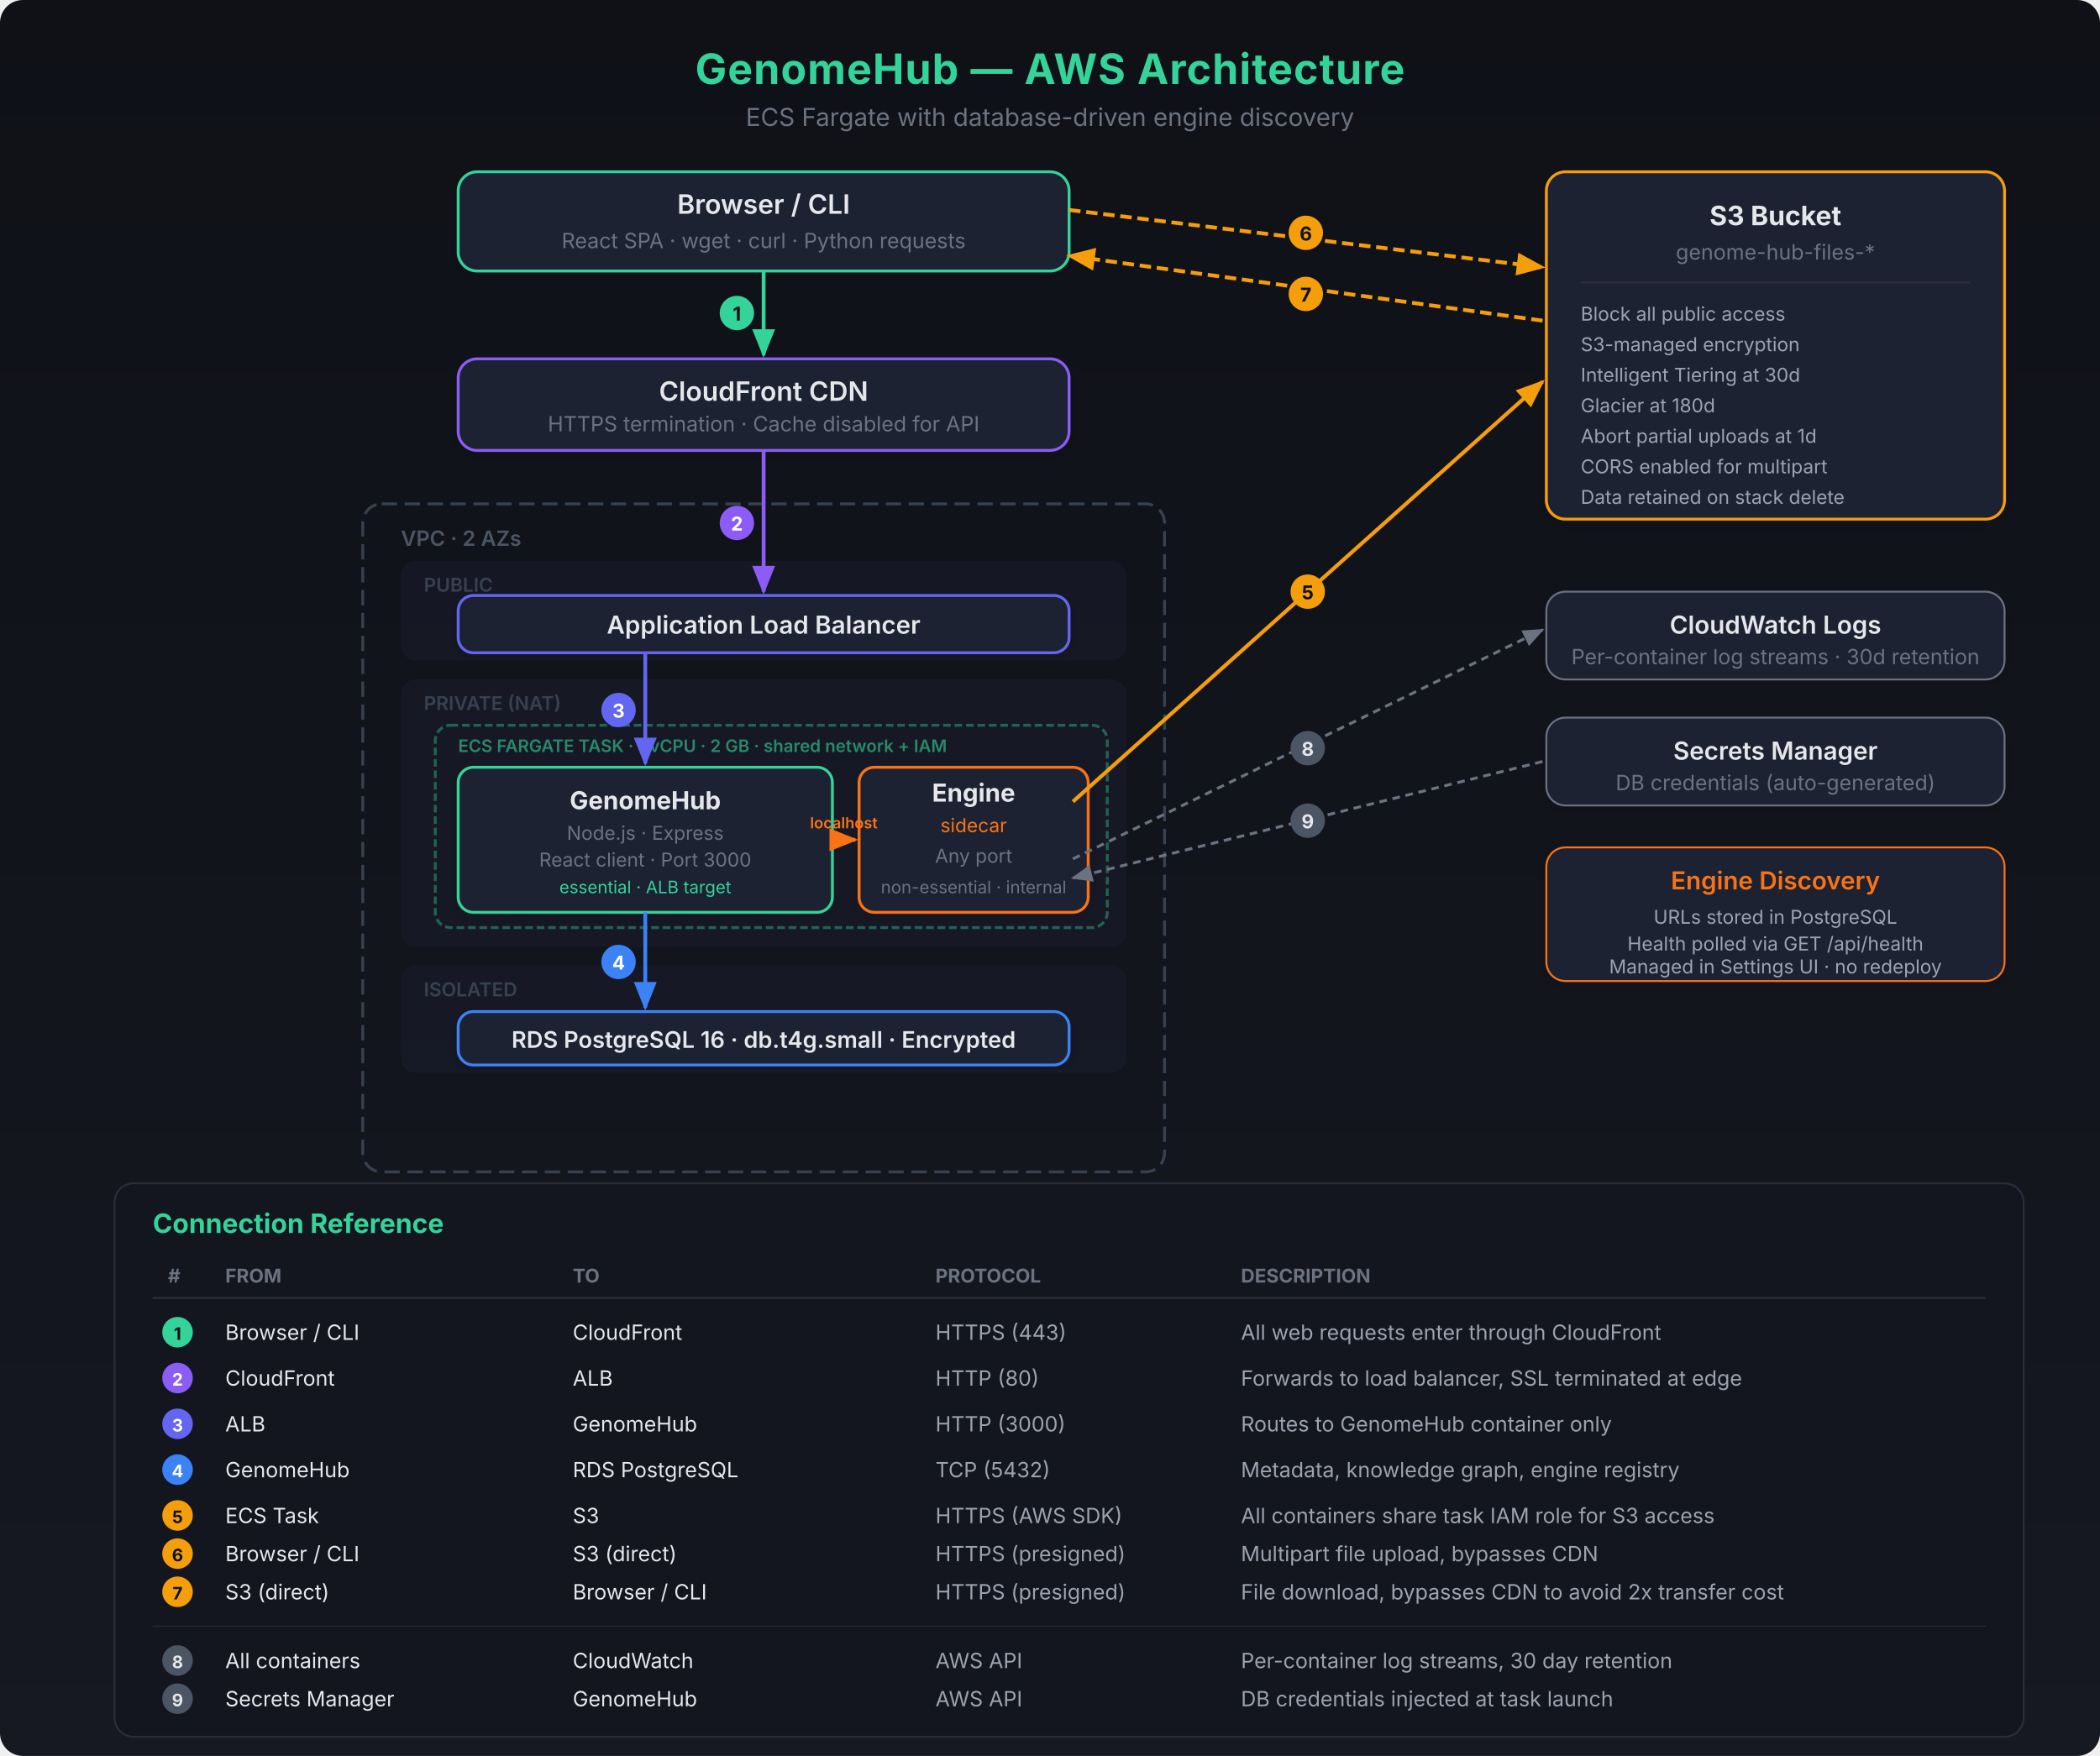
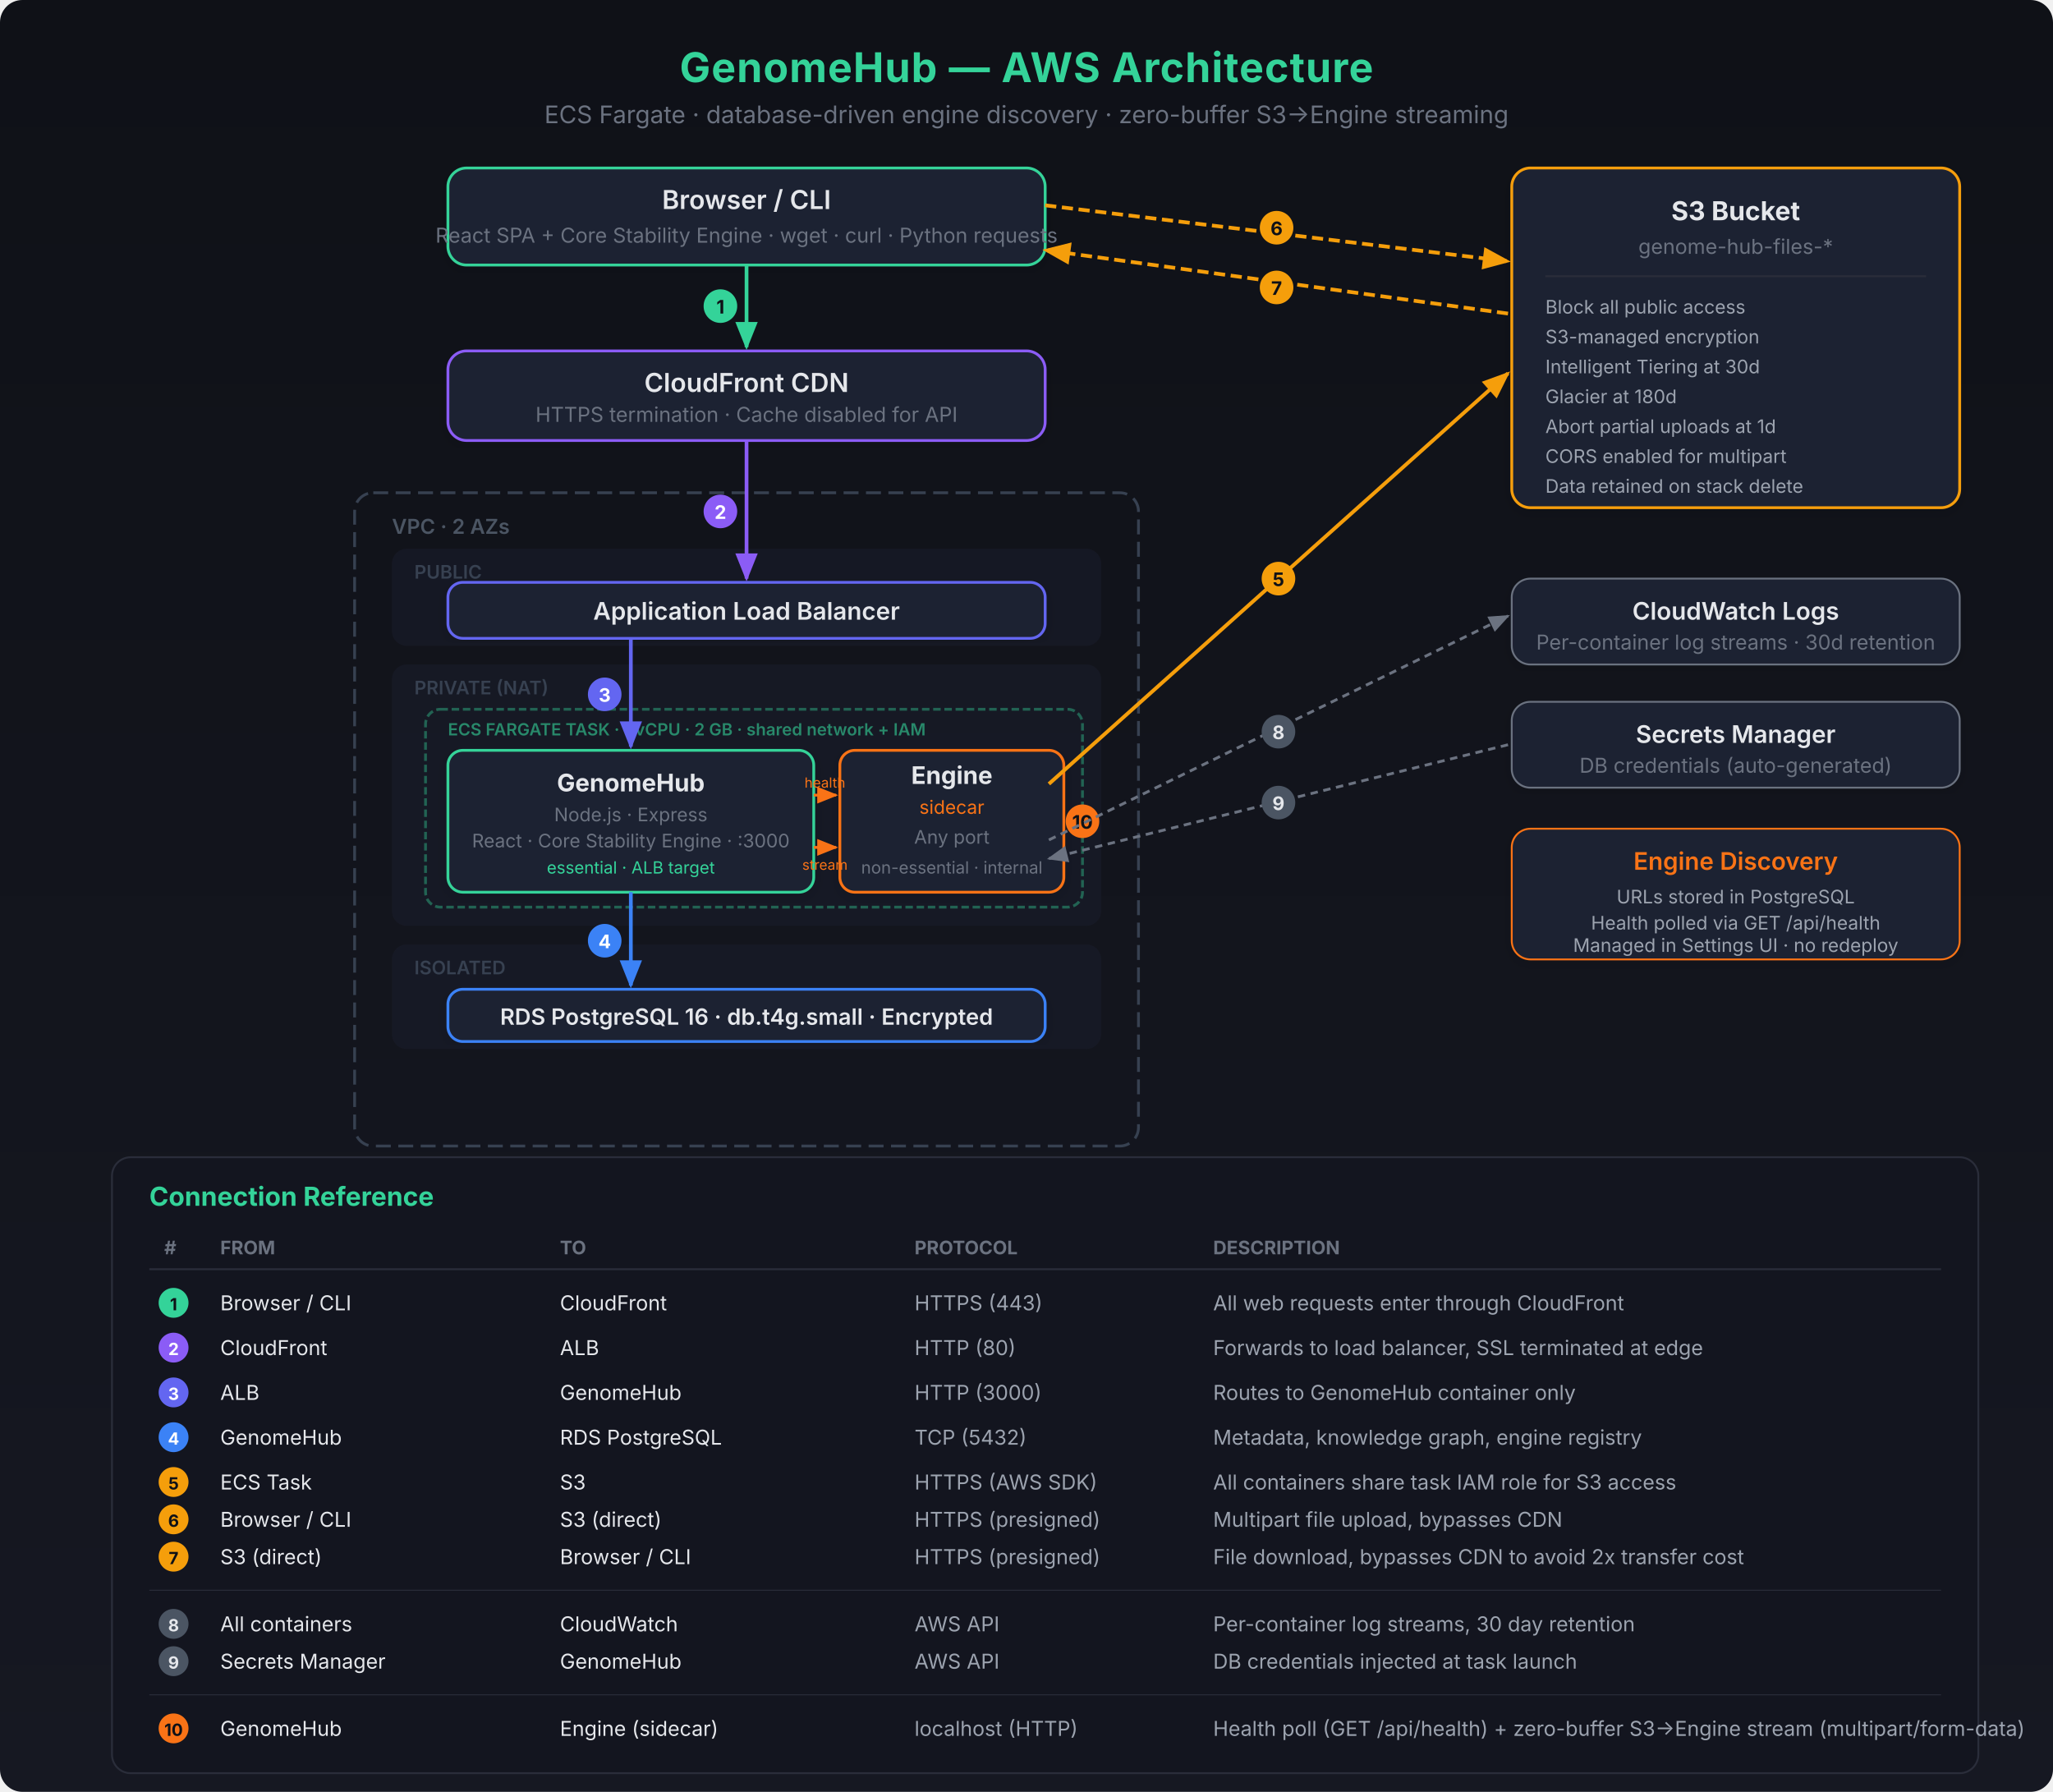
- <svg xmlns="http://www.w3.org/2000/svg" viewBox="0 0 1100 920" font-family="Inter, -apple-system, system-ui, sans-serif">
+ <svg xmlns="http://www.w3.org/2000/svg" viewBox="0 0 1100 960" font-family="Inter, -apple-system, system-ui, sans-serif">
  <defs>
    <filter id="shadow" x="-4%" y="-4%" width="108%" height="112%">
      <feDropShadow dx="0" dy="2" stdDeviation="4" flood-opacity="0.12" />
    </filter>
    <linearGradient id="bgGrad" x1="0" y1="0" x2="0" y2="1">
      <stop offset="0%" stop-color="#0f1117" />
      <stop offset="100%" stop-color="#161822" />
    </linearGradient>
    <marker id="arrowGreen" viewBox="0 0 10 8" refX="9" refY="4" markerWidth="8" markerHeight="6" orient="auto-start-reverse">
      <path d="M 0 0 L 10 4 L 0 8 z" fill="#34d399" />
    </marker>
    <marker id="arrowPurple" viewBox="0 0 10 8" refX="9" refY="4" markerWidth="8" markerHeight="6" orient="auto-start-reverse">
      <path d="M 0 0 L 10 4 L 0 8 z" fill="#8b5cf6" />
    </marker>
    <marker id="arrowIndigo" viewBox="0 0 10 8" refX="9" refY="4" markerWidth="8" markerHeight="6" orient="auto-start-reverse">
      <path d="M 0 0 L 10 4 L 0 8 z" fill="#6366f1" />
    </marker>
    <marker id="arrowBlue" viewBox="0 0 10 8" refX="9" refY="4" markerWidth="8" markerHeight="6" orient="auto-start-reverse">
      <path d="M 0 0 L 10 4 L 0 8 z" fill="#3b82f6" />
    </marker>
    <marker id="arrowYellow" viewBox="0 0 10 8" refX="9" refY="4" markerWidth="8" markerHeight="6" orient="auto-start-reverse">
      <path d="M 0 0 L 10 4 L 0 8 z" fill="#f59e0b" />
    </marker>
    <marker id="arrowGray" viewBox="0 0 10 8" refX="9" refY="4" markerWidth="8" markerHeight="6" orient="auto-start-reverse">
      <path d="M 0 0 L 10 4 L 0 8 z" fill="#6b7280" />
    </marker>
    <marker id="arrowOrange" viewBox="0 0 10 8" refX="9" refY="4" markerWidth="8" markerHeight="6" orient="auto-start-reverse">
      <path d="M 0 0 L 10 4 L 0 8 z" fill="#f97316" />
    </marker>
  </defs>
-   <rect width="1100" height="920" fill="url(#bgGrad)" rx="12" />
+   <rect width="1100" height="960" fill="url(#bgGrad)" rx="12" />
  <text x="550" y="44" text-anchor="middle" fill="#34d399" font-size="22" font-weight="700" letter-spacing="0.5">GenomeHub — AWS Architecture</text>
-   <text x="550" y="66" text-anchor="middle" fill="#6b7280" font-size="13">ECS Fargate with database-driven engine discovery</text>
+   <text x="550" y="66" text-anchor="middle" fill="#6b7280" font-size="13">ECS Fargate · database-driven engine discovery · zero-buffer S3→Engine streaming</text>
  <rect x="240" y="90" width="320" height="52" rx="10" fill="#1e2130" stroke="#34d399" stroke-width="1.5" filter="url(#shadow)" />
  <text x="400" y="112" text-anchor="middle" fill="#e5e7eb" font-size="14" font-weight="600">Browser / CLI</text>
-   <text x="400" y="130" text-anchor="middle" fill="#6b7280" font-size="11">React SPA · wget · curl · Python requests</text>
+   <text x="400" y="130" text-anchor="middle" fill="#6b7280" font-size="11">React SPA + Core Stability Engine · wget · curl · Python requests</text>
  <rect x="240" y="188" width="320" height="48" rx="10" fill="#1e2130" stroke="#8b5cf6" stroke-width="1.5" filter="url(#shadow)" />
  <text x="400" y="210" text-anchor="middle" fill="#e5e7eb" font-size="14" font-weight="600">CloudFront CDN</text>
  <text x="400" y="226" text-anchor="middle" fill="#6b7280" font-size="11">HTTPS termination · Cache disabled for API</text>
  <rect x="190" y="264" width="420" height="350" rx="10" fill="none" stroke="#374151" stroke-width="1.5" stroke-dasharray="8 4" />
  <text x="210" y="286" fill="#4b5563" font-size="11" font-weight="600">VPC · 2 AZs</text>
  <rect x="210" y="294" width="380" height="52" rx="8" fill="#1a1d2e" opacity="0.5" />
  <text x="222" y="310" fill="#374151" font-size="10" font-weight="600">PUBLIC</text>
  <rect x="240" y="312" width="320" height="30" rx="8" fill="#1e2130" stroke="#6366f1" stroke-width="1.5" filter="url(#shadow)" />
  <text x="400" y="332" text-anchor="middle" fill="#e5e7eb" font-size="13" font-weight="600">Application Load Balancer</text>
  <rect x="210" y="356" width="380" height="140" rx="8" fill="#1a1d2e" opacity="0.5" />
  <text x="222" y="372" fill="#374151" font-size="10" font-weight="600">PRIVATE (NAT)</text>
  <rect x="228" y="380" width="352" height="106" rx="8" fill="none" stroke="#34d399" stroke-width="1.5" stroke-dasharray="4 2" opacity="0.4" />
  <text x="240" y="394" fill="#34d399" font-size="9" font-weight="600" opacity="0.6">ECS FARGATE TASK · 1 vCPU · 2 GB · shared network + IAM</text>
  <rect x="240" y="402" width="196" height="76" rx="8" fill="#1e2130" stroke="#34d399" stroke-width="1.5" filter="url(#shadow)" />
  <text x="338" y="424" text-anchor="middle" fill="#e5e7eb" font-size="13" font-weight="700">GenomeHub</text>
  <text x="338" y="440" text-anchor="middle" fill="#6b7280" font-size="10">Node.js · Express</text>
-   <text x="338" y="454" text-anchor="middle" fill="#6b7280" font-size="10">React client · Port 3000</text>
+   <text x="338" y="454" text-anchor="middle" fill="#6b7280" font-size="10">React · Core Stability Engine · :3000</text>
  <text x="338" y="468" text-anchor="middle" fill="#34d399" font-size="9">essential · ALB target</text>
  <rect x="450" y="402" width="120" height="76" rx="8" fill="#1e2130" stroke="#f97316" stroke-width="1.5" filter="url(#shadow)" />
  <text x="510" y="420" text-anchor="middle" fill="#e5e7eb" font-size="13" font-weight="700">Engine</text>
  <text x="510" y="436" text-anchor="middle" fill="#f97316" font-size="10">sidecar</text>
  <text x="510" y="452" text-anchor="middle" fill="#6b7280" font-size="10">Any port</text>
  <text x="510" y="468" text-anchor="middle" fill="#6b7280" font-size="9">non-essential · internal</text>
-   <line x1="436" y1="440" x2="448" y2="440" stroke="#f97316" stroke-width="2" marker-end="url(#arrowOrange)" />
-   <text x="442" y="434" text-anchor="middle" fill="#f97316" font-size="8" font-weight="600">localhost</text>
+   <line x1="436" y1="426" x2="448" y2="426" stroke="#f97316" stroke-width="1.5" marker-end="url(#arrowOrange)" />
+   <text x="442" y="422" text-anchor="middle" fill="#f97316" font-size="7.5">health</text>
+   <line x1="436" y1="454" x2="448" y2="454" stroke="#f97316" stroke-width="1.5" stroke-dasharray="3 2" marker-end="url(#arrowOrange)" />
+   <text x="442" y="466" text-anchor="middle" fill="#f97316" font-size="7.5">stream</text>
+   <circle cx="580" cy="440" r="9" fill="#f97316" />
+   <text x="580" y="444" text-anchor="middle" fill="#0f1117" font-size="10" font-weight="700">10</text>
  <rect x="210" y="506" width="380" height="56" rx="8" fill="#1a1d2e" opacity="0.5" />
  <text x="222" y="522" fill="#374151" font-size="10" font-weight="600">ISOLATED</text>
  <rect x="240" y="530" width="320" height="28" rx="8" fill="#1e2130" stroke="#3b82f6" stroke-width="1.5" filter="url(#shadow)" />
  <text x="400" y="549" text-anchor="middle" fill="#e5e7eb" font-size="12" font-weight="600">RDS PostgreSQL 16 · db.t4g.small · Encrypted</text>
  <rect x="810" y="90" width="240" height="182" rx="10" fill="#1e2130" stroke="#f59e0b" stroke-width="1.5" filter="url(#shadow)" />
  <text x="930" y="118" text-anchor="middle" fill="#e5e7eb" font-size="14" font-weight="700">S3 Bucket</text>
  <text x="930" y="136" text-anchor="middle" fill="#6b7280" font-size="11">genome-hub-files-*</text>
  <line x1="828" y1="148" x2="1032" y2="148" stroke="#2a2d3a" stroke-width="1" />
  <text x="828" y="168" fill="#9ca3af" font-size="10">Block all public access</text>
  <text x="828" y="184" fill="#9ca3af" font-size="10">S3-managed encryption</text>
  <text x="828" y="200" fill="#9ca3af" font-size="10">Intelligent Tiering at 30d</text>
  <text x="828" y="216" fill="#9ca3af" font-size="10">Glacier at 180d</text>
  <text x="828" y="232" fill="#9ca3af" font-size="10">Abort partial uploads at 1d</text>
  <text x="828" y="248" fill="#9ca3af" font-size="10">CORS enabled for multipart</text>
  <text x="828" y="264" fill="#9ca3af" font-size="10">Data retained on stack delete</text>
  <rect x="810" y="310" width="240" height="46" rx="10" fill="#1e2130" stroke="#6b7280" stroke-width="1" filter="url(#shadow)" />
  <text x="930" y="332" text-anchor="middle" fill="#e5e7eb" font-size="13" font-weight="600">CloudWatch Logs</text>
  <text x="930" y="348" text-anchor="middle" fill="#6b7280" font-size="11">Per-container log streams · 30d retention</text>
  <rect x="810" y="376" width="240" height="46" rx="10" fill="#1e2130" stroke="#6b7280" stroke-width="1" filter="url(#shadow)" />
  <text x="930" y="398" text-anchor="middle" fill="#e5e7eb" font-size="13" font-weight="600">Secrets Manager</text>
  <text x="930" y="414" text-anchor="middle" fill="#6b7280" font-size="11">DB credentials (auto-generated)</text>
  <rect x="810" y="444" width="240" height="70" rx="10" fill="#1e2130" stroke="#f97316" stroke-width="1" filter="url(#shadow)" />
  <text x="930" y="466" text-anchor="middle" fill="#f97316" font-size="13" font-weight="600">Engine Discovery</text>
  <text x="930" y="484" text-anchor="middle" fill="#9ca3af" font-size="10">URLs stored in PostgreSQL</text>
  <text x="930" y="498" text-anchor="middle" fill="#9ca3af" font-size="10">Health polled via GET /api/health</text>
  <text x="930" y="510" text-anchor="middle" fill="#9ca3af" font-size="10">Managed in Settings UI · no redeploy</text>
  <line x1="400" y1="142" x2="400" y2="186" stroke="#34d399" stroke-width="2" marker-end="url(#arrowGreen)" />
  <circle cx="386" cy="164" r="9" fill="#34d399" />
  <text x="386" y="168" text-anchor="middle" fill="#0f1117" font-size="10" font-weight="700">1</text>
  <line x1="400" y1="236" x2="400" y2="310" stroke="#8b5cf6" stroke-width="2" marker-end="url(#arrowPurple)" />
  <circle cx="386" cy="274" r="9" fill="#8b5cf6" />
  <text x="386" y="278" text-anchor="middle" fill="#fff" font-size="10" font-weight="700">2</text>
  <line x1="338" y1="342" x2="338" y2="400" stroke="#6366f1" stroke-width="2" marker-end="url(#arrowIndigo)" />
  <circle cx="324" cy="372" r="9" fill="#6366f1" />
  <text x="324" y="376" text-anchor="middle" fill="#fff" font-size="10" font-weight="700">3</text>
  <line x1="338" y1="478" x2="338" y2="528" stroke="#3b82f6" stroke-width="2" marker-end="url(#arrowBlue)" />
  <circle cx="324" cy="504" r="9" fill="#3b82f6" />
  <text x="324" y="508" text-anchor="middle" fill="#fff" font-size="10" font-weight="700">4</text>
  <path d="M 562 420 L 808 200" fill="none" stroke="#f59e0b" stroke-width="2" marker-end="url(#arrowYellow)" />
  <circle cx="685" cy="310" r="9" fill="#f59e0b" />
  <text x="685" y="314" text-anchor="middle" fill="#0f1117" font-size="10" font-weight="700">5</text>
  <path d="M 560 110 L 808 140" fill="none" stroke="#f59e0b" stroke-width="2" stroke-dasharray="6 3" marker-end="url(#arrowYellow)" />
  <circle cx="684" cy="122" r="9" fill="#f59e0b" />
  <text x="684" y="126" text-anchor="middle" fill="#0f1117" font-size="10" font-weight="700">6</text>
  <path d="M 808 168 L 560 134" fill="none" stroke="#f59e0b" stroke-width="2" stroke-dasharray="6 3" marker-end="url(#arrowYellow)" />
  <circle cx="684" cy="154" r="9" fill="#f59e0b" />
  <text x="684" y="158" text-anchor="middle" fill="#0f1117" font-size="10" font-weight="700">7</text>
  <path d="M 562 450 L 808 330" fill="none" stroke="#6b7280" stroke-width="1.5" stroke-dasharray="4 3" marker-end="url(#arrowGray)" />
  <circle cx="685" cy="392" r="9" fill="#4b5563" />
  <text x="685" y="396" text-anchor="middle" fill="#e5e7eb" font-size="10" font-weight="700">8</text>
  <path d="M 808 399 L 562 460" fill="none" stroke="#6b7280" stroke-width="1.5" stroke-dasharray="4 3" marker-end="url(#arrowGray)" />
  <circle cx="685" cy="430" r="9" fill="#4b5563" />
  <text x="685" y="434" text-anchor="middle" fill="#e5e7eb" font-size="10" font-weight="700">9</text>
-   <rect x="60" y="620" width="1000" height="290" rx="10" fill="#13151f" stroke="#2a2d3a" stroke-width="1" />
+   <rect x="60" y="620" width="1000" height="330" rx="10" fill="#13151f" stroke="#2a2d3a" stroke-width="1" />
  <text x="80" y="646" fill="#34d399" font-size="14" font-weight="700">Connection Reference</text>
  <text x="88" y="672" fill="#6b7280" font-size="10" font-weight="700">#</text>
  <text x="118" y="672" fill="#6b7280" font-size="10" font-weight="700">FROM</text>
  <text x="300" y="672" fill="#6b7280" font-size="10" font-weight="700">TO</text>
  <text x="490" y="672" fill="#6b7280" font-size="10" font-weight="700">PROTOCOL</text>
  <text x="650" y="672" fill="#6b7280" font-size="10" font-weight="700">DESCRIPTION</text>
  <line x1="80" y1="680" x2="1040" y2="680" stroke="#2a2d3a" stroke-width="1" />
  <circle cx="93" cy="698" r="8" fill="#34d399" />
  <text x="93" y="702" text-anchor="middle" fill="#0f1117" font-size="9" font-weight="700">1</text>
  <text x="118" y="702" fill="#e5e7eb" font-size="11">Browser / CLI</text>
  <text x="300" y="702" fill="#e5e7eb" font-size="11">CloudFront</text>
  <text x="490" y="702" fill="#9ca3af" font-size="11">HTTPS (443)</text>
  <text x="650" y="702" fill="#9ca3af" font-size="11">All web requests enter through CloudFront</text>
  <circle cx="93" cy="722" r="8" fill="#8b5cf6" />
  <text x="93" y="726" text-anchor="middle" fill="#fff" font-size="9" font-weight="700">2</text>
  <text x="118" y="726" fill="#e5e7eb" font-size="11">CloudFront</text>
  <text x="300" y="726" fill="#e5e7eb" font-size="11">ALB</text>
  <text x="490" y="726" fill="#9ca3af" font-size="11">HTTP (80)</text>
  <text x="650" y="726" fill="#9ca3af" font-size="11">Forwards to load balancer, SSL terminated at edge</text>
  <circle cx="93" cy="746" r="8" fill="#6366f1" />
  <text x="93" y="750" text-anchor="middle" fill="#fff" font-size="9" font-weight="700">3</text>
  <text x="118" y="750" fill="#e5e7eb" font-size="11">ALB</text>
  <text x="300" y="750" fill="#e5e7eb" font-size="11">GenomeHub</text>
  <text x="490" y="750" fill="#9ca3af" font-size="11">HTTP (3000)</text>
  <text x="650" y="750" fill="#9ca3af" font-size="11">Routes to GenomeHub container only</text>
  <circle cx="93" cy="770" r="8" fill="#3b82f6" />
  <text x="93" y="774" text-anchor="middle" fill="#fff" font-size="9" font-weight="700">4</text>
  <text x="118" y="774" fill="#e5e7eb" font-size="11">GenomeHub</text>
  <text x="300" y="774" fill="#e5e7eb" font-size="11">RDS PostgreSQL</text>
  <text x="490" y="774" fill="#9ca3af" font-size="11">TCP (5432)</text>
  <text x="650" y="774" fill="#9ca3af" font-size="11">Metadata, knowledge graph, engine registry</text>
  <circle cx="93" cy="794" r="8" fill="#f59e0b" />
  <text x="93" y="798" text-anchor="middle" fill="#0f1117" font-size="9" font-weight="700">5</text>
  <text x="118" y="798" fill="#e5e7eb" font-size="11">ECS Task</text>
  <text x="300" y="798" fill="#e5e7eb" font-size="11">S3</text>
  <text x="490" y="798" fill="#9ca3af" font-size="11">HTTPS (AWS SDK)</text>
  <text x="650" y="798" fill="#9ca3af" font-size="11">All containers share task IAM role for S3 access</text>
  <circle cx="93" cy="814" r="8" fill="#f59e0b" />
  <text x="93" y="818" text-anchor="middle" fill="#0f1117" font-size="9" font-weight="700">6</text>
  <text x="118" y="818" fill="#e5e7eb" font-size="11">Browser / CLI</text>
  <text x="300" y="818" fill="#e5e7eb" font-size="11">S3 (direct)</text>
  <text x="490" y="818" fill="#9ca3af" font-size="11">HTTPS (presigned)</text>
  <text x="650" y="818" fill="#9ca3af" font-size="11">Multipart file upload, bypasses CDN</text>
  <circle cx="93" cy="834" r="8" fill="#f59e0b" />
  <text x="93" y="838" text-anchor="middle" fill="#0f1117" font-size="9" font-weight="700">7</text>
  <text x="118" y="838" fill="#e5e7eb" font-size="11">S3 (direct)</text>
  <text x="300" y="838" fill="#e5e7eb" font-size="11">Browser / CLI</text>
  <text x="490" y="838" fill="#9ca3af" font-size="11">HTTPS (presigned)</text>
  <text x="650" y="838" fill="#9ca3af" font-size="11">File download, bypasses CDN to avoid 2x transfer cost</text>
  <line x1="80" y1="852" x2="1040" y2="852" stroke="#2a2d3a" stroke-width="0.5" />
  <circle cx="93" cy="870" r="8" fill="#4b5563" />
  <text x="93" y="874" text-anchor="middle" fill="#e5e7eb" font-size="9" font-weight="700">8</text>
  <text x="118" y="874" fill="#e5e7eb" font-size="11">All containers</text>
  <text x="300" y="874" fill="#e5e7eb" font-size="11">CloudWatch</text>
  <text x="490" y="874" fill="#9ca3af" font-size="11">AWS API</text>
  <text x="650" y="874" fill="#9ca3af" font-size="11">Per-container log streams, 30 day retention</text>
  <circle cx="93" cy="890" r="8" fill="#4b5563" />
  <text x="93" y="894" text-anchor="middle" fill="#e5e7eb" font-size="9" font-weight="700">9</text>
  <text x="118" y="894" fill="#e5e7eb" font-size="11">Secrets Manager</text>
  <text x="300" y="894" fill="#e5e7eb" font-size="11">GenomeHub</text>
  <text x="490" y="894" fill="#9ca3af" font-size="11">AWS API</text>
  <text x="650" y="894" fill="#9ca3af" font-size="11">DB credentials injected at task launch</text>
+   <line x1="80" y1="908" x2="1040" y2="908" stroke="#2a2d3a" stroke-width="0.5" />
+   <circle cx="93" cy="926" r="8" fill="#f97316" />
+   <text x="93" y="930" text-anchor="middle" fill="#0f1117" font-size="9" font-weight="700">10</text>
+   <text x="118" y="930" fill="#e5e7eb" font-size="11">GenomeHub</text>
+   <text x="300" y="930" fill="#e5e7eb" font-size="11">Engine (sidecar)</text>
+   <text x="490" y="930" fill="#9ca3af" font-size="11">localhost (HTTP)</text>
+   <text x="650" y="930" fill="#9ca3af" font-size="11">Health poll (GET /api/health) + zero-buffer S3→Engine stream (multipart/form-data)</text>
</svg>
